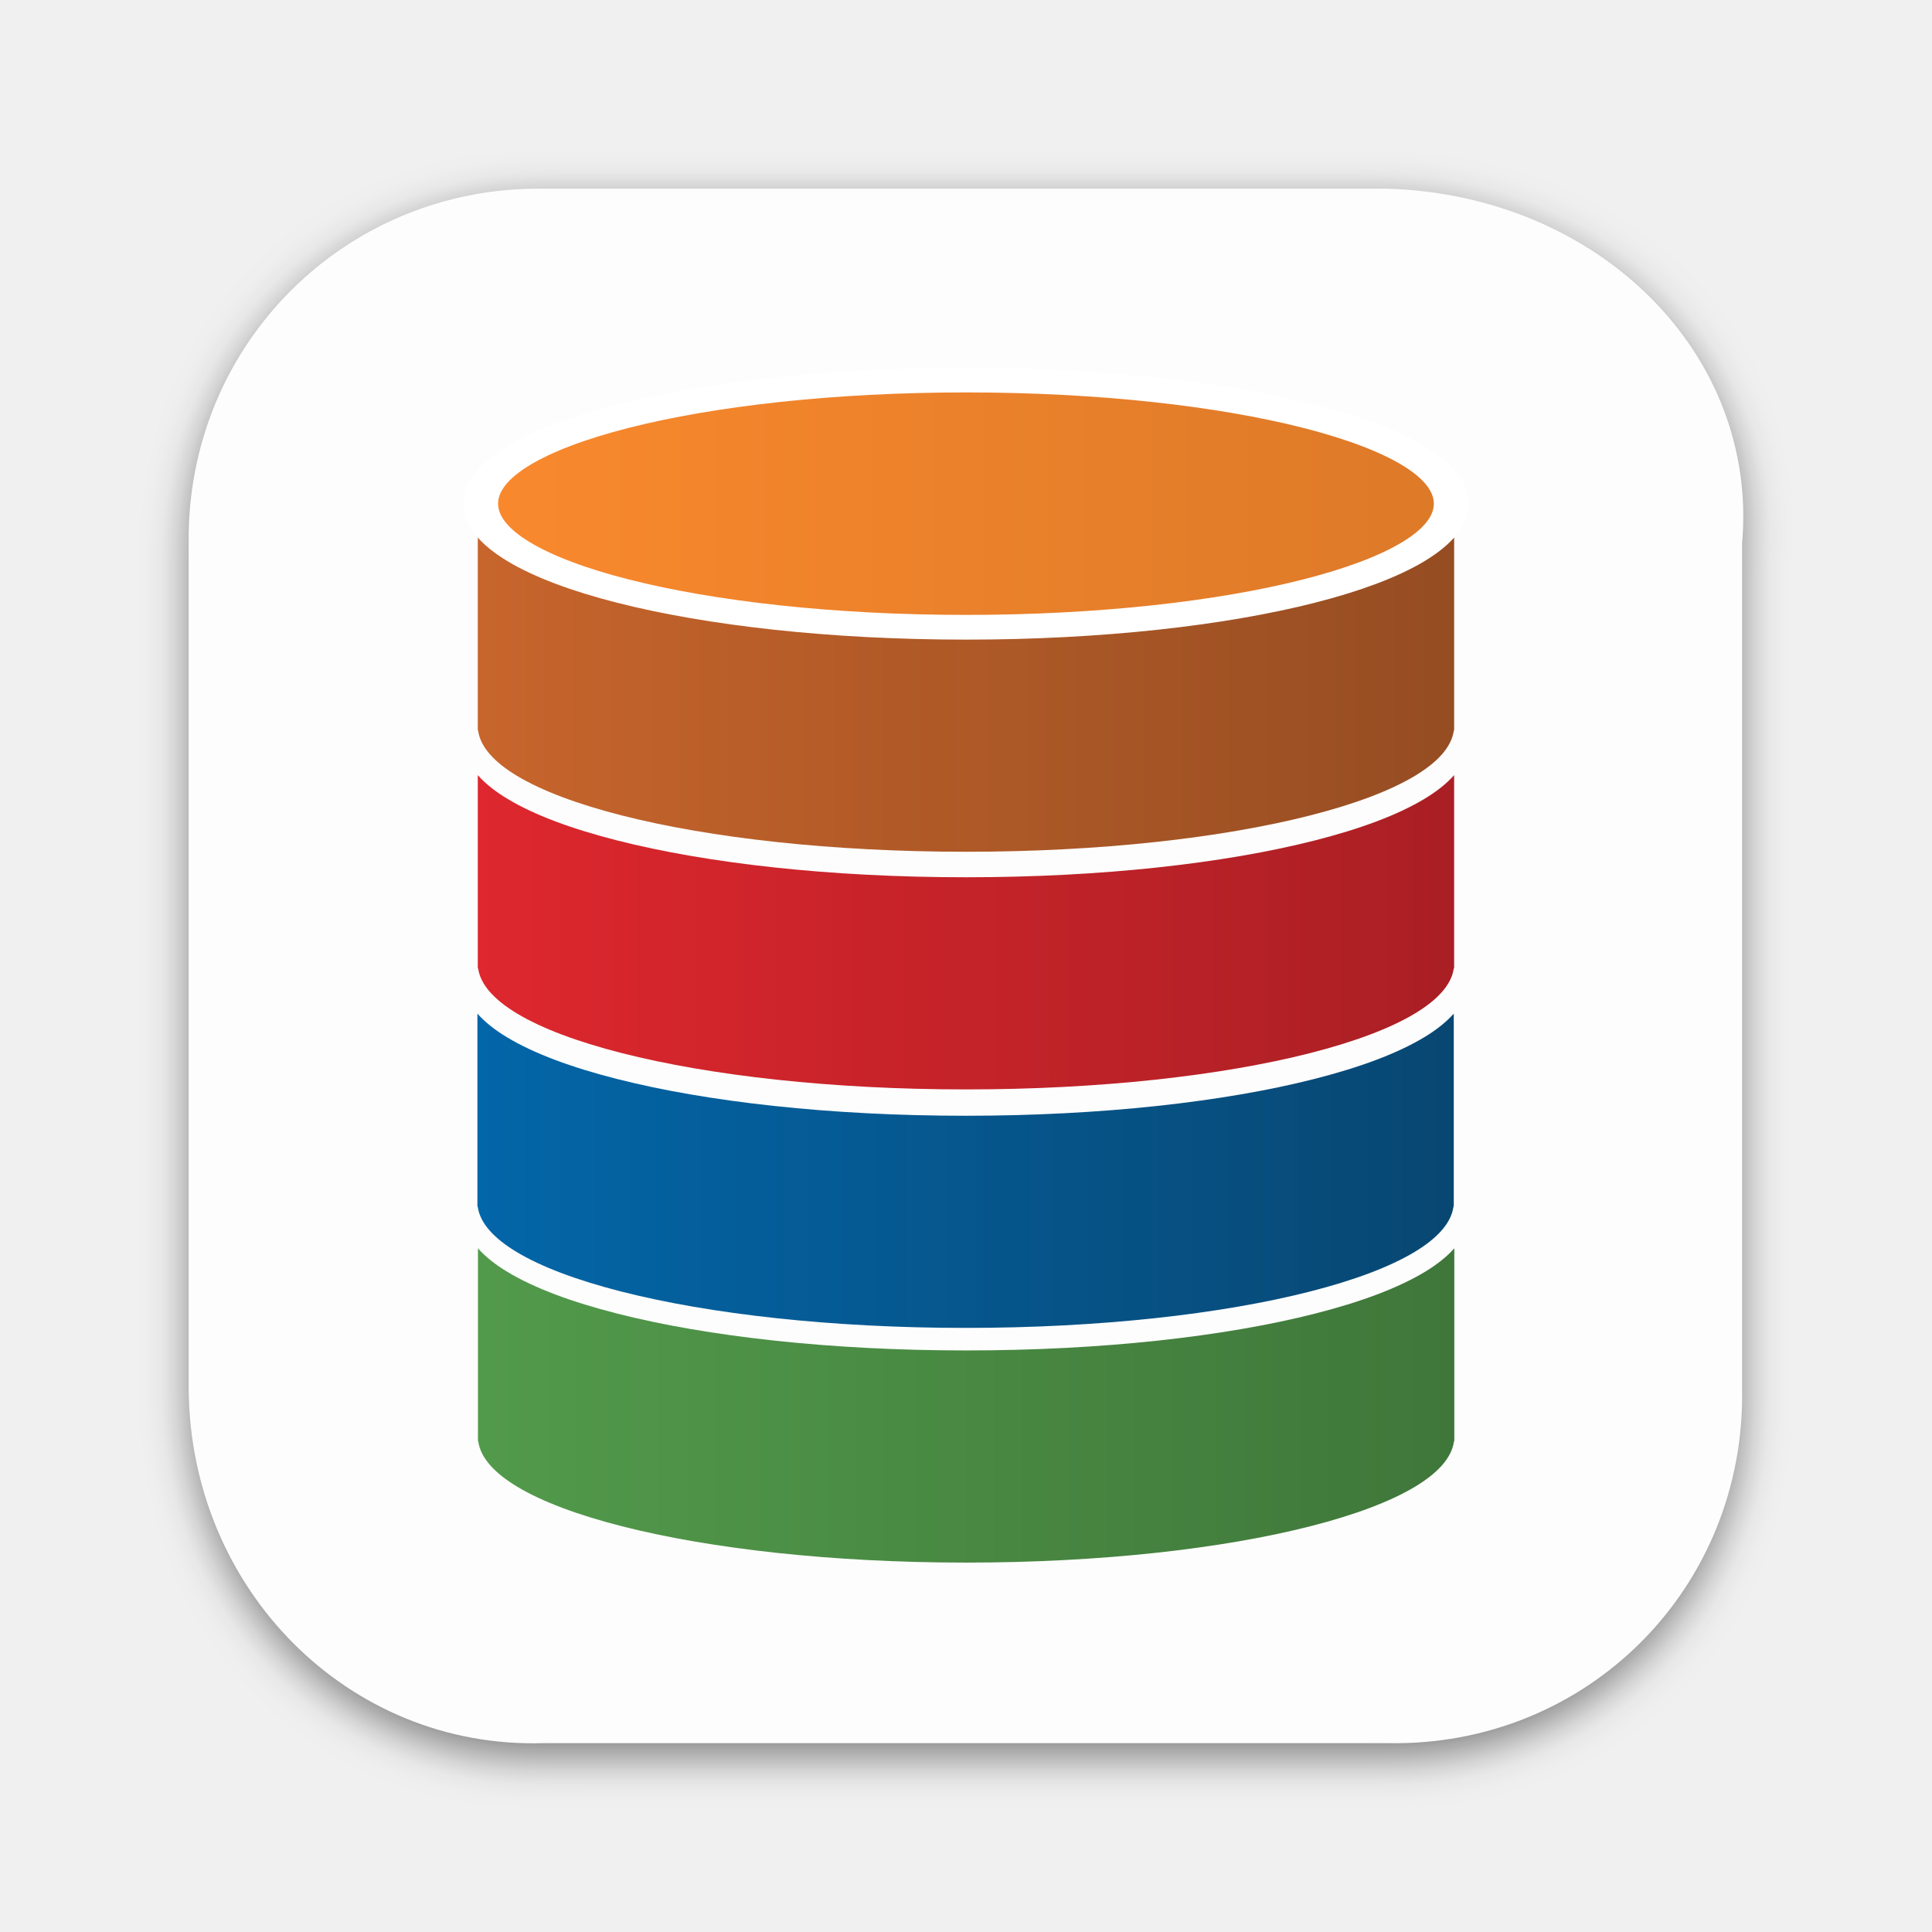
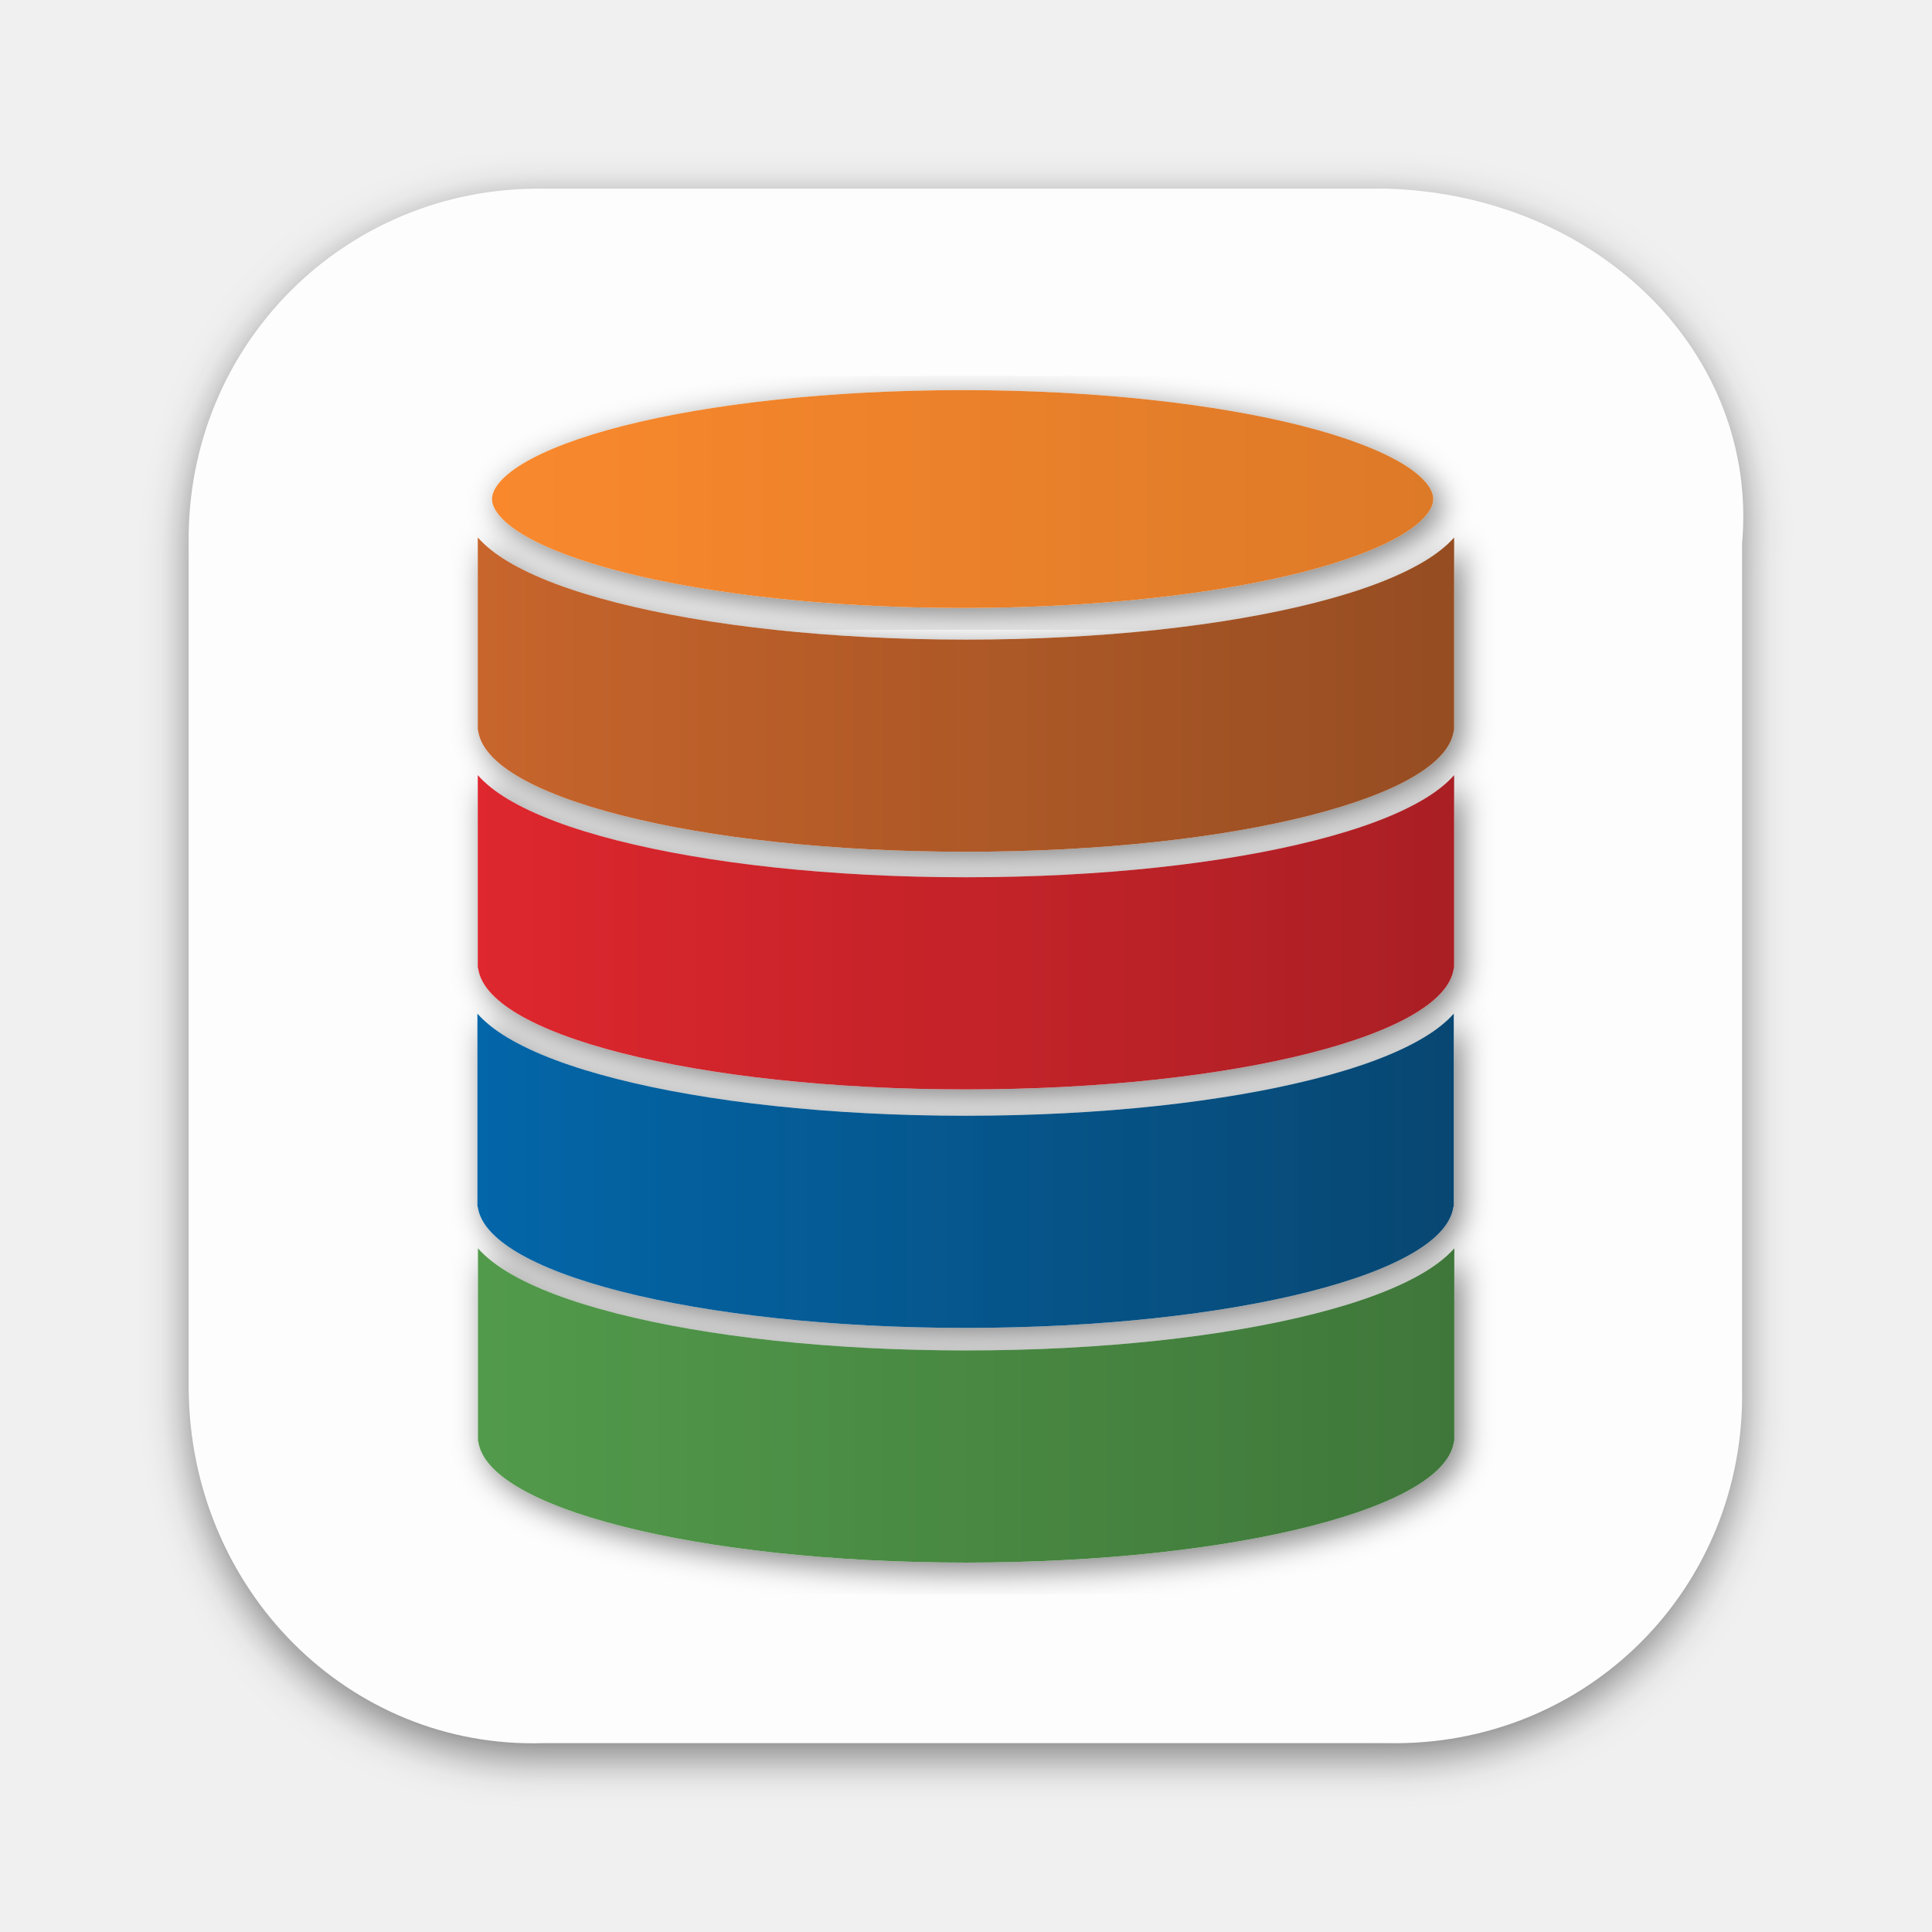
<svg xmlns="http://www.w3.org/2000/svg" xmlns:xlink="http://www.w3.org/1999/xlink" width="100%" height="100%" viewBox="0 0 1024 1024" version="1.1" xml:space="preserve" style="fill-rule:evenodd;clip-rule:evenodd;stroke-linejoin:round;stroke-miterlimit:2;" id="svg2366">
  <defs id="defs2969">
    <linearGradient id="linearGradient1188">
      <stop style="stop-color:#fa892d;stop-opacity:1" offset="0" id="stop1184" />
      <stop style="stop-color:#dc7928;stop-opacity:1" offset="1" id="stop1186" />
    </linearGradient>
    <linearGradient id="linearGradient1180">
      <stop style="stop-color:#c7652c;stop-opacity:1" offset="0" id="stop1176" />
      <stop style="stop-color:#954c21;stop-opacity:0.996" offset="1" id="stop1178" />
    </linearGradient>
    <linearGradient id="linearGradient1172">
      <stop style="stop-color:#de272e;stop-opacity:1" offset="0" id="stop1168" />
      <stop style="stop-color:#a91e23;stop-opacity:0.996" offset="1" id="stop1170" />
    </linearGradient>
    <linearGradient id="linearGradient1164">
      <stop style="stop-color:#529a4b;stop-opacity:1" offset="0" id="stop1160" />
      <stop style="stop-color:#3f773a;stop-opacity:1" offset="1" id="stop1162" />
    </linearGradient>
    <linearGradient id="linearGradient1060">
      <stop style="stop-color:#0064a7;stop-opacity:0.988" offset="0" id="stop1056" />
      <stop style="stop-color:#084772;stop-opacity:1" offset="1" id="stop1058" />
    </linearGradient>
    <linearGradient xlink:href="#linearGradient1172" id="linearGradient1174" x1="253.234" y1="484.622" x2="770.725" y2="484.622" gradientUnits="userSpaceOnUse" />
-     <linearGradient xlink:href="#linearGradient1180" id="linearGradient1182" x1="253.234" y1="358.662" x2="770.725" y2="358.662" gradientUnits="userSpaceOnUse" />
-     <linearGradient xlink:href="#linearGradient1188" id="linearGradient1190" x1="28.18" y1="99.055" x2="57.016" y2="99.055" gradientUnits="userSpaceOnUse" />
    <linearGradient xlink:href="#linearGradient1060" id="linearGradient1225" gradientUnits="userSpaceOnUse" x1="253.234" y1="484.622" x2="770.725" y2="484.622" gradientTransform="translate(-0.1972455,126.4043)" />
    <linearGradient xlink:href="#linearGradient1164" id="linearGradient1225-0" gradientUnits="userSpaceOnUse" x1="253.234" y1="484.622" x2="770.725" y2="484.622" gradientTransform="translate(0.08926976,250.7926)" />
    <filter style="color-interpolation-filters:sRGB" id="filter991" x="-0.033" width="1.066" y="-0.033" height="1.066">
      <feGaussianBlur stdDeviation="11.353" id="feGaussianBlur993" />
    </filter>
+     <filter style="color-interpolation-filters:sRGB" id="filter1103">
+       <feFlood flood-opacity="0.498" flood-color="rgb(0,0,0)" result="flood" id="feFlood1093" />
+       <feComposite in="flood" in2="SourceGraphic" operator="in" result="composite1" id="feComposite1095" />
+       <feGaussianBlur in="composite1" stdDeviation="8" result="blur" id="feGaussianBlur1097" />
+       <feOffset dx="4" dy="4.192" result="offset" id="feOffset1099" />
+       <feComposite in="offset" in2="SourceGraphic" operator="out" result="composite2" id="feComposite1101" />
+     </filter>
+     <linearGradient xlink:href="#linearGradient1164" id="linearGradient1150" gradientUnits="userSpaceOnUse" gradientTransform="translate(0.08927,250.7926)" x1="253.234" y1="484.622" x2="770.725" y2="484.622" />
+     <filter style="color-interpolation-filters:sRGB" id="filter1103-6">
+       <feFlood flood-opacity="0.498" flood-color="rgb(0,0,0)" result="flood" id="feFlood1093-4" />
+       <feComposite in="flood" in2="SourceGraphic" operator="in" result="composite1" id="feComposite1095-8" />
+       <feGaussianBlur in="composite1" stdDeviation="8" result="blur" id="feGaussianBlur1097-8" />
+       <feOffset dx="4" dy="4.192" result="offset" id="feOffset1099-5" />
+       <feComposite in="offset" in2="SourceGraphic" operator="out" result="composite2" id="feComposite1101-3" />
+     </filter>
+     <linearGradient xlink:href="#linearGradient1164" id="linearGradient1177" gradientUnits="userSpaceOnUse" gradientTransform="translate(-0.19784,126.4039)" x1="253.234" y1="484.622" x2="770.725" y2="484.622" />
+     <filter style="color-interpolation-filters:sRGB" id="filter1103-7">
+       <feFlood flood-opacity="0.498" flood-color="rgb(0,0,0)" result="flood" id="feFlood1093-7" />
+       <feComposite in="flood" in2="SourceGraphic" operator="in" result="composite1" id="feComposite1095-3" />
+       <feGaussianBlur in="composite1" stdDeviation="8" result="blur" id="feGaussianBlur1097-3" />
+       <feOffset dx="4" dy="4.192" result="offset" id="feOffset1099-7" />
+       <feComposite in="offset" in2="SourceGraphic" operator="out" result="composite2" id="feComposite1101-1" />
+     </filter>
+     <linearGradient xlink:href="#linearGradient1164" id="linearGradient1204" gradientUnits="userSpaceOnUse" gradientTransform="translate(-5.7e-4,-4.2e-4)" x1="253.234" y1="484.622" x2="770.725" y2="484.622" />
+     <filter style="color-interpolation-filters:sRGB" id="filter1103-3">
+       <feFlood flood-opacity="0.498" flood-color="rgb(0,0,0)" result="flood" id="feFlood1093-9" />
+       <feComposite in="flood" in2="SourceGraphic" operator="in" result="composite1" id="feComposite1095-1" />
+       <feGaussianBlur in="composite1" stdDeviation="8" result="blur" id="feGaussianBlur1097-5" />
+       <feOffset dx="4" dy="4.192" result="offset" id="feOffset1099-0" />
+       <feComposite in="offset" in2="SourceGraphic" operator="out" result="composite2" id="feComposite1101-6" />
+     </filter>
+     <filter style="color-interpolation-filters:sRGB;" id="filter1304">
+       <feFlood flood-opacity="0.498" flood-color="rgb(0,0,0)" result="flood" id="feFlood1294" />
+       <feComposite in="flood" in2="SourceGraphic" operator="in" result="composite1" id="feComposite1296" />
+       <feGaussianBlur in="composite1" stdDeviation="8" result="blur" id="feGaussianBlur1298" />
+       <feOffset dx="4" dy="4" result="offset" id="feOffset1300" />
+       <feComposite in="offset" in2="SourceGraphic" operator="out" result="composite2" id="feComposite1302" />
+     </filter>
+     <filter style="color-interpolation-filters:sRGB" id="filter1103-7-5">
+       <feFlood flood-opacity="0.498" flood-color="rgb(0,0,0)" result="flood" id="feFlood1093-7-6" />
+       <feComposite in="flood" in2="SourceGraphic" operator="in" result="composite1" id="feComposite1095-3-2" />
+       <feGaussianBlur in="composite1" stdDeviation="8" result="blur" id="feGaussianBlur1097-3-8" />
+       <feOffset dx="4" dy="4.192" result="offset" id="feOffset1099-7-7" />
+       <feComposite in="offset" in2="SourceGraphic" operator="out" result="composite2" id="feComposite1101-1-0" />
+     </filter>
+     <linearGradient xlink:href="#linearGradient1164" id="linearGradient1363" gradientUnits="userSpaceOnUse" gradientTransform="translate(-5.9291574e-4,-125.9614)" x1="253.234" y1="484.622" x2="770.725" y2="484.622" />
+     <linearGradient xlink:href="#linearGradient1188" id="linearGradient1453" gradientUnits="userSpaceOnUse" gradientTransform="matrix(18.48173,0,0,13.10212,-277.0608,-1033.325)" x1="28.18" y1="99.055" x2="57.016" y2="99.055" />
+     <linearGradient xlink:href="#linearGradient1188" id="linearGradient1495" gradientUnits="userSpaceOnUse" gradientTransform="matrix(18.48173,0,0,13.10212,-277.0608,-1033.325)" x1="28.18" y1="99.055" x2="57.016" y2="99.055" />
+     <filter style="color-interpolation-filters:sRGB;" id="filter1508">
+       <feFlood flood-opacity="0.498" flood-color="rgb(0,0,0)" result="flood" id="feFlood1498" />
+       <feComposite in="flood" in2="SourceGraphic" operator="in" result="composite1" id="feComposite1500" />
+       <feGaussianBlur in="composite1" stdDeviation="8" result="blur" id="feGaussianBlur1502" />
+       <feOffset dx="4" dy="4" result="offset" id="feOffset1504" />
+       <feComposite in="offset" in2="SourceGraphic" operator="out" result="composite2" id="feComposite1506" />
+     </filter>
+     <filter style="color-interpolation-filters:sRGB" id="filter1103-7-2">
+       <feFlood flood-opacity="0.498" flood-color="rgb(0,0,0)" result="flood" id="feFlood1093-7-0" />
+       <feComposite in="flood" in2="SourceGraphic" operator="in" result="composite1" id="feComposite1095-3-1" />
+       <feGaussianBlur in="composite1" stdDeviation="8" result="blur" id="feGaussianBlur1097-3-89" />
+       <feOffset dx="4" dy="4.192" result="offset" id="feOffset1099-7-8" />
+       <feComposite in="offset" in2="SourceGraphic" operator="out" result="composite2" id="feComposite1101-1-3" />
+     </filter>
+     <linearGradient xlink:href="#linearGradient1180" id="linearGradient1645" gradientUnits="userSpaceOnUse" x1="253.234" y1="484.622" x2="770.725" y2="484.622" gradientTransform="translate(-2.4e-5,-125.9609)" />
  </defs>
  <path d="m 923.363,294.099 c 8.858,-100.22 -75.686,-184.628 -187.957,-188.083 h -447.433 c -105.078,-1.342 -189.28,82.953 -187.957,188.083 v 447.732 c 0.604,106.676 84.886,191.244 187.957,188.083 h 447.433 c 105.547,2.157 189.892,-81.99 187.957,-188.083 z" id="path2364-9" style="clip-rule:evenodd;opacity:0.502;fill:#0b0b0b;fill-opacity:1;fill-rule:evenodd;stroke:none;stroke-linejoin:round;stroke-miterlimit:2;stroke-opacity:1;filter:url(#filter991)" transform="matrix(0.9976477,0,0,1.000075,1.204306,0.9612342)" />
  <path d="M923.347,288.083c8.858,-100.22 -75.686,-184.628 -187.957,-188.083l-447.433,-0c-105.078,-1.342 -189.28,82.953 -187.957,188.083l-0,447.732c0.604,106.676 84.886,191.244 187.957,188.083l447.433,0c105.547,2.157 189.892,-81.99 187.957,-188.083l0,-447.732Z" id="path2364" style="fill:#fdfdfd;fill-opacity:1;stroke:none;stroke-opacity:1" />
+   <g id="g1601">
+     <path id="path1112-3-6-4" style="color:#000000;font-style:normal;font-variant:normal;font-weight:normal;font-stretch:normal;font-size:medium;line-height:normal;font-family:sans-serif;font-variant-ligatures:normal;font-variant-position:normal;font-variant-caps:normal;font-variant-numeric:normal;font-variant-alternates:normal;font-variant-east-asian:normal;font-feature-settings:normal;font-variation-settings:normal;text-indent:0;text-align:start;text-decoration:none;text-decoration-line:none;text-decoration-style:solid;text-decoration-color:#000000;letter-spacing:normal;word-spacing:normal;text-transform:none;writing-mode:lr-tb;direction:ltr;text-orientation:mixed;dominant-baseline:auto;baseline-shift:baseline;text-anchor:start;white-space:normal;shape-padding:0;shape-margin:0;inline-size:0;clip-rule:nonzero;display:inline;overflow:visible;visibility:visible;isolation:auto;mix-blend-mode:normal;color-interpolation:sRGB;color-interpolation-filters:linearRGB;solid-color:#000000;solid-opacity:1;vector-effect:none;fill:url(#linearGradient1150);fill-opacity:1;fill-rule:evenodd;stroke:none;stroke-width:15.561;stroke-linecap:butt;stroke-linejoin:miter;stroke-miterlimit:2;stroke-dasharray:none;stroke-dashoffset:0;stroke-opacity:1;filter:url(#filter1103);color-rendering:auto;image-rendering:auto;shape-rendering:auto;text-rendering:auto;enable-background:accumulate;stop-color:#000000" d="m 770.814,661.631 c -3.983,4.509 -9.345,8.721 -15.74,12.572 -14.282,8.6 -33.992,15.901 -57.971,22.008 -47.956,12.214 -113.107,19.551 -185.035,19.551 -71.928,0 -137.042,-7.337 -184.998,-19.551 -23.978,-6.107 -43.725,-13.407 -58.008,-22.008 -6.394,-3.85 -11.755,-8.062 -15.738,-12.57 v 99.986 1.74 a 3.916,2.776 0 0 0 0.223,0.934 c 1.278,8.459 8.563,16.451 20.533,23.658 13.224,7.963 32.2,15.053 55.59,21.01 46.78,11.915 111.222,19.244 182.4,19.244 71.178,0 135.618,-7.33 182.398,-19.244 23.39,-5.957 42.366,-13.047 55.59,-21.01 11.968,-7.207 19.251,-15.197 20.531,-23.654 a 3.916,2.776 0 0 0 0.225,-0.938 v -1.74 z" />
+     <path id="path1112-3-6-1" style="color:#000000;font-style:normal;font-variant:normal;font-weight:normal;font-stretch:normal;font-size:medium;line-height:normal;font-family:sans-serif;font-variant-ligatures:normal;font-variant-position:normal;font-variant-caps:normal;font-variant-numeric:normal;font-variant-alternates:normal;font-variant-east-asian:normal;font-feature-settings:normal;font-variation-settings:normal;text-indent:0;text-align:start;text-decoration:none;text-decoration-line:none;text-decoration-style:solid;text-decoration-color:#000000;letter-spacing:normal;word-spacing:normal;text-transform:none;writing-mode:lr-tb;direction:ltr;text-orientation:mixed;dominant-baseline:auto;baseline-shift:baseline;text-anchor:start;white-space:normal;shape-padding:0;shape-margin:0;inline-size:0;clip-rule:nonzero;display:inline;overflow:visible;visibility:visible;isolation:auto;mix-blend-mode:normal;color-interpolation:sRGB;color-interpolation-filters:linearRGB;solid-color:#000000;solid-opacity:1;vector-effect:none;fill:url(#linearGradient1177);fill-opacity:1;fill-rule:evenodd;stroke:none;stroke-width:15.561;stroke-linecap:butt;stroke-linejoin:miter;stroke-miterlimit:2;stroke-dasharray:none;stroke-dashoffset:0;stroke-opacity:1;filter:url(#filter1103-6);color-rendering:auto;image-rendering:auto;shape-rendering:auto;text-rendering:auto;enable-background:accumulate;stop-color:#000000" d="m 770.527,537.242 c -3.983,4.509 -9.345,8.721 -15.74,12.572 -14.282,8.6 -33.993,15.901 -57.971,22.008 -47.956,12.214 -113.107,19.551 -185.035,19.551 -71.928,0 -137.042,-7.337 -184.998,-19.551 -23.978,-6.107 -43.725,-13.407 -58.008,-22.008 -6.394,-3.85 -11.755,-8.062 -15.738,-12.57 v 99.986 1.74 a 3.916,2.776 0 0 0 0.223,0.934 c 1.278,8.459 8.563,16.451 20.533,23.658 13.224,7.963 32.2,15.053 55.59,21.01 46.78,11.915 111.222,19.244 182.4,19.244 71.178,0 135.618,-7.33 182.398,-19.244 23.39,-5.957 42.366,-13.047 55.59,-21.01 11.968,-7.207 19.251,-15.197 20.531,-23.654 a 3.916,2.776 0 0 0 0.225,-0.938 v -1.74 z" />
+     <path id="path1112-3-6-18" style="color:#000000;font-style:normal;font-variant:normal;font-weight:normal;font-stretch:normal;font-size:medium;line-height:normal;font-family:sans-serif;font-variant-ligatures:normal;font-variant-position:normal;font-variant-caps:normal;font-variant-numeric:normal;font-variant-alternates:normal;font-variant-east-asian:normal;font-feature-settings:normal;font-variation-settings:normal;text-indent:0;text-align:start;text-decoration:none;text-decoration-line:none;text-decoration-style:solid;text-decoration-color:#000000;letter-spacing:normal;word-spacing:normal;text-transform:none;writing-mode:lr-tb;direction:ltr;text-orientation:mixed;dominant-baseline:auto;baseline-shift:baseline;text-anchor:start;white-space:normal;shape-padding:0;shape-margin:0;inline-size:0;clip-rule:nonzero;display:inline;overflow:visible;visibility:visible;isolation:auto;mix-blend-mode:normal;color-interpolation:sRGB;color-interpolation-filters:linearRGB;solid-color:#000000;solid-opacity:1;vector-effect:none;fill:url(#linearGradient1204);fill-opacity:1;fill-rule:evenodd;stroke:none;stroke-width:15.561;stroke-linecap:butt;stroke-linejoin:miter;stroke-miterlimit:2;stroke-dasharray:none;stroke-dashoffset:0;stroke-opacity:1;filter:url(#filter1103-7);color-rendering:auto;image-rendering:auto;shape-rendering:auto;text-rendering:auto;enable-background:accumulate;stop-color:#000000" d="m 770.725,410.838 c -3.983,4.509 -9.345,8.721 -15.74,12.572 -14.282,8.6 -33.993,15.901 -57.971,22.008 -47.956,12.214 -113.107,19.551 -185.035,19.551 -71.928,0 -137.042,-7.337 -184.998,-19.551 -23.978,-6.107 -43.725,-13.407 -58.008,-22.008 -6.394,-3.85 -11.755,-8.062 -15.738,-12.57 v 99.986 1.74 a 3.916,2.776 0 0 0 0.223,0.934 c 1.278,8.459 8.563,16.451 20.533,23.658 13.224,7.963 32.2,15.053 55.59,21.01 46.78,11.915 111.222,19.244 182.4,19.244 71.178,0 135.618,-7.33 182.398,-19.244 23.39,-5.957 42.366,-13.047 55.59,-21.01 11.968,-7.207 19.251,-15.197 20.531,-23.654 a 3.916,2.776 0 0 0 0.225,-0.938 v -1.74 z" />
+     <path id="path1112-3-6-18-7" style="color:#000000;font-style:normal;font-variant:normal;font-weight:normal;font-stretch:normal;font-size:medium;line-height:normal;font-family:sans-serif;font-variant-ligatures:normal;font-variant-position:normal;font-variant-caps:normal;font-variant-numeric:normal;font-variant-alternates:normal;font-variant-east-asian:normal;font-feature-settings:normal;font-variation-settings:normal;text-indent:0;text-align:start;text-decoration:none;text-decoration-line:none;text-decoration-style:solid;text-decoration-color:#000000;letter-spacing:normal;word-spacing:normal;text-transform:none;writing-mode:lr-tb;direction:ltr;text-orientation:mixed;dominant-baseline:auto;baseline-shift:baseline;text-anchor:start;white-space:normal;shape-padding:0;shape-margin:0;inline-size:0;clip-rule:nonzero;display:inline;overflow:visible;visibility:visible;isolation:auto;mix-blend-mode:normal;color-interpolation:sRGB;color-interpolation-filters:linearRGB;solid-color:#000000;solid-opacity:1;vector-effect:none;fill:url(#linearGradient1363);fill-opacity:1;fill-rule:evenodd;stroke:none;stroke-width:15.561;stroke-linecap:butt;stroke-linejoin:miter;stroke-miterlimit:2;stroke-dasharray:none;stroke-dashoffset:0;stroke-opacity:1;filter:url(#filter1103-7-5);color-rendering:auto;image-rendering:auto;shape-rendering:auto;text-rendering:auto;enable-background:accumulate;stop-color:#000000" d="m 770.725,284.877 c -3.983,4.509 -9.345,8.721 -15.74,12.572 -14.282,8.6 -33.993,15.901 -57.971,22.008 -47.956,12.214 -113.107,19.551 -185.035,19.551 -71.928,0 -137.042,-7.337 -184.998,-19.551 -23.978,-6.107 -43.725,-13.407 -58.008,-22.008 -6.394,-3.85 -11.755,-8.062 -15.738,-12.57 v 99.986 1.74 a 3.916,2.776 0 0 0 0.223,0.934 c 1.278,8.459 8.563,16.451 20.533,23.658 13.224,7.963 32.2,15.053 55.59,21.01 46.78,11.915 111.222,19.244 182.4,19.244 71.178,0 135.618,-7.33 182.398,-19.244 23.39,-5.957 42.366,-13.047 55.59,-21.01 11.968,-7.207 19.251,-15.197 20.531,-23.654 a 3.916,2.776 0 0 0 0.225,-0.938 v -1.74 z" />
+     <path id="path1443-3" style="color:#000000;font-style:normal;font-variant:normal;font-weight:normal;font-stretch:normal;font-size:medium;line-height:normal;font-family:sans-serif;font-variant-ligatures:normal;font-variant-position:normal;font-variant-caps:normal;font-variant-numeric:normal;font-variant-alternates:normal;font-variant-east-asian:normal;font-feature-settings:normal;font-variation-settings:normal;text-indent:0;text-align:start;text-decoration:none;text-decoration-line:none;text-decoration-style:solid;text-decoration-color:#000000;letter-spacing:normal;word-spacing:normal;text-transform:none;writing-mode:lr-tb;direction:ltr;text-orientation:mixed;dominant-baseline:auto;baseline-shift:baseline;text-anchor:start;white-space:normal;shape-padding:0;shape-margin:0;inline-size:0;clip-rule:evenodd;display:inline;overflow:visible;visibility:visible;isolation:auto;mix-blend-mode:normal;color-interpolation:sRGB;color-interpolation-filters:linearRGB;solid-color:#000000;solid-opacity:1;vector-effect:none;fill:url(#linearGradient1495);fill-opacity:1;fill-rule:evenodd;stroke:none;stroke-width:15.561;stroke-linecap:butt;stroke-linejoin:round;stroke-miterlimit:4;stroke-dasharray:none;stroke-dashoffset:0;stroke-opacity:1;filter:url(#filter1508);color-rendering:auto;image-rendering:auto;shape-rendering:auto;text-rendering:auto;enable-background:accumulate;stop-color:#000000" d="m 510.223,206.775 c -8.812,0 -17.52,0.115 -26.102,0.338 -8.581,0.223 -17.036,0.554 -25.342,0.988 -8.306,0.434 -16.462,0.972 -24.447,1.605 -7.985,0.634 -15.797,1.364 -23.416,2.186 -7.619,0.821 -15.044,1.732 -22.252,2.729 -7.208,0.997 -14.199,2.08 -20.951,3.24 -6.752,1.161 -13.263,2.4 -19.514,3.713 -6.25,1.313 -12.239,2.698 -17.943,4.15 -5.704,1.453 -11.124,2.976 -16.232,4.557 -5.108,1.581 -9.905,3.219 -14.361,4.9 -4.457,1.681 -8.573,3.405 -12.322,5.158 -3.749,1.753 -7.131,3.536 -10.117,5.334 -2.986,1.798 -5.508,3.566 -7.609,5.285 -2.102,1.719 -3.784,3.389 -5.094,4.986 -1.309,1.598 -2.245,3.124 -2.854,4.559 -0.609,1.435 -0.891,2.776 -0.891,4.006 0,1.23 0.282,2.571 0.891,4.006 0.609,1.434 1.544,2.961 2.854,4.559 1.309,1.597 2.992,3.266 5.094,4.984 2.102,1.719 4.624,3.487 7.609,5.285 2.986,1.798 6.368,3.58 10.117,5.334 3.749,1.754 7.866,3.479 12.322,5.16 4.457,1.681 9.253,3.319 14.361,4.9 5.108,1.581 10.528,3.104 16.232,4.557 5.704,1.453 11.693,2.838 17.943,4.15 6.25,1.313 12.762,2.552 19.514,3.713 6.752,1.161 13.743,2.242 20.951,3.238 7.208,0.997 14.633,1.909 22.252,2.73 7.619,0.821 15.431,1.552 23.416,2.186 7.985,0.633 16.142,1.169 24.447,1.604 8.306,0.434 16.76,0.765 25.342,0.988 8.581,0.223 17.29,0.338 26.102,0.338 8.812,0 17.52,-0.115 26.102,-0.338 8.581,-0.223 17.036,-0.554 25.342,-0.988 8.306,-0.434 16.462,-0.97 24.447,-1.604 7.985,-0.634 15.797,-1.365 23.416,-2.186 7.619,-0.821 15.044,-1.734 22.252,-2.73 7.208,-0.997 14.198,-2.078 20.949,-3.238 6.752,-1.161 13.263,-2.4 19.514,-3.713 6.25,-1.313 12.239,-2.698 17.943,-4.15 5.704,-1.453 11.124,-2.976 16.232,-4.557 5.108,-1.581 9.905,-3.219 14.361,-4.9 4.457,-1.681 8.573,-3.407 12.322,-5.16 3.749,-1.754 7.131,-3.536 10.117,-5.334 2.986,-1.798 5.508,-3.567 7.609,-5.285 2.102,-1.719 3.784,-3.387 5.094,-4.984 1.309,-1.597 2.245,-3.124 2.854,-4.559 0.609,-1.434 0.891,-2.776 0.891,-4.006 0,-1.23 -0.282,-2.571 -0.891,-4.006 -0.609,-1.435 -1.544,-2.961 -2.854,-4.559 -1.309,-1.598 -2.992,-3.268 -5.094,-4.986 -2.102,-1.719 -4.624,-3.487 -7.609,-5.285 -2.986,-1.798 -6.368,-3.581 -10.117,-5.334 -3.749,-1.753 -7.866,-3.477 -12.322,-5.158 -4.457,-1.681 -9.253,-3.32 -14.361,-4.9 -5.108,-1.581 -10.528,-3.104 -16.232,-4.557 -5.704,-1.453 -11.693,-2.838 -17.943,-4.15 -6.25,-1.313 -12.762,-2.552 -19.514,-3.713 -6.752,-1.161 -13.741,-2.243 -20.949,-3.24 -7.208,-0.997 -14.633,-1.907 -22.252,-2.729 -7.619,-0.821 -15.431,-1.552 -23.416,-2.186 -7.985,-0.634 -16.142,-1.171 -24.447,-1.605 -8.306,-0.434 -16.76,-0.765 -25.342,-0.988 -8.581,-0.223 -17.29,-0.338 -26.102,-0.338 z" />
+   </g>
  <path id="path1112-3-6" style="color:#000000;font-style:normal;font-variant:normal;font-weight:normal;font-stretch:normal;font-size:medium;line-height:normal;font-family:sans-serif;font-variant-ligatures:normal;font-variant-position:normal;font-variant-caps:normal;font-variant-numeric:normal;font-variant-alternates:normal;font-variant-east-asian:normal;font-feature-settings:normal;font-variation-settings:normal;text-indent:0;text-align:start;text-decoration:none;text-decoration-line:none;text-decoration-style:solid;text-decoration-color:#000000;letter-spacing:normal;word-spacing:normal;text-transform:none;writing-mode:lr-tb;direction:ltr;text-orientation:mixed;dominant-baseline:auto;baseline-shift:baseline;text-anchor:start;white-space:normal;shape-padding:0;shape-margin:0;inline-size:0;clip-rule:nonzero;display:inline;overflow:visible;visibility:visible;isolation:auto;mix-blend-mode:normal;color-interpolation:sRGB;color-interpolation-filters:linearRGB;solid-color:#000000;solid-opacity:1;vector-effect:none;fill:url(#linearGradient1225-0);fill-opacity:1;fill-rule:evenodd;stroke:none;stroke-width:15.561;stroke-linecap:butt;stroke-linejoin:miter;stroke-miterlimit:2;stroke-dasharray:none;stroke-dashoffset:0;stroke-opacity:1;color-rendering:auto;image-rendering:auto;shape-rendering:auto;text-rendering:auto;enable-background:accumulate;stop-color:#000000" d="m 770.814,661.631 c -3.983,4.509 -9.345,8.721 -15.74,12.572 -14.282,8.6 -33.993,15.901 -57.971,22.008 -47.956,12.214 -113.107,19.551 -185.035,19.551 -71.928,0 -137.042,-7.337 -184.998,-19.551 -23.978,-6.107 -43.725,-13.407 -58.008,-22.008 -6.394,-3.85 -11.755,-8.062 -15.738,-12.57 v 99.986 1.74 a 3.916,2.776 0 0 0 0.223,0.934 c 1.278,8.459 8.563,16.451 20.533,23.658 13.224,7.963 32.2,15.053 55.59,21.01 46.78,11.915 111.222,19.244 182.4,19.244 71.178,0 135.618,-7.33 182.398,-19.244 23.39,-5.957 42.366,-13.047 55.59,-21.01 11.968,-7.207 19.251,-15.197 20.531,-23.654 a 3.916,2.776 0 0 0 0.225,-0.938 v -1.74 z" />
  <path id="path1112-3" style="color:#000000;font-style:normal;font-variant:normal;font-weight:normal;font-stretch:normal;font-size:medium;line-height:normal;font-family:sans-serif;font-variant-ligatures:normal;font-variant-position:normal;font-variant-caps:normal;font-variant-numeric:normal;font-variant-alternates:normal;font-variant-east-asian:normal;font-feature-settings:normal;font-variation-settings:normal;text-indent:0;text-align:start;text-decoration:none;text-decoration-line:none;text-decoration-style:solid;text-decoration-color:#000000;letter-spacing:normal;word-spacing:normal;text-transform:none;writing-mode:lr-tb;direction:ltr;text-orientation:mixed;dominant-baseline:auto;baseline-shift:baseline;text-anchor:start;white-space:normal;shape-padding:0;shape-margin:0;inline-size:0;clip-rule:nonzero;display:inline;overflow:visible;visibility:visible;isolation:auto;mix-blend-mode:normal;color-interpolation:sRGB;color-interpolation-filters:linearRGB;solid-color:#000000;solid-opacity:1;vector-effect:none;fill:url(#linearGradient1225);fill-opacity:1;fill-rule:evenodd;stroke:none;stroke-width:15.561;stroke-linecap:butt;stroke-linejoin:miter;stroke-miterlimit:2;stroke-dasharray:none;stroke-dashoffset:0;stroke-opacity:1;color-rendering:auto;image-rendering:auto;shape-rendering:auto;text-rendering:auto;enable-background:accumulate;stop-color:#000000" d="m 253.037,537.242 v 99.988 1.74 a 3.916,2.776 0 0 0 0.223,0.934 c 1.278,8.459 8.563,16.451 20.533,23.658 13.224,7.963 32.2,15.053 55.59,21.01 46.78,11.915 111.222,19.244 182.4,19.244 71.178,0 135.618,-7.33 182.398,-19.244 23.39,-5.957 42.366,-13.047 55.59,-21.01 11.968,-7.207 19.251,-15.197 20.531,-23.654 a 3.916,2.776 0 0 0 0.225,-0.938 v -1.74 -99.986 c -3.983,4.509 -9.344,8.72 -15.738,12.57 -14.282,8.6 -33.994,15.901 -57.973,22.008 -47.956,12.214 -113.105,19.551 -185.033,19.551 -71.928,0 -137.042,-7.337 -184.998,-19.551 -23.978,-6.107 -43.725,-13.407 -58.008,-22.008 -6.395,-3.851 -11.757,-8.063 -15.74,-12.572 z" />
  <path id="path1112" style="color:#000000;font-style:normal;font-variant:normal;font-weight:normal;font-stretch:normal;font-size:medium;line-height:normal;font-family:sans-serif;font-variant-ligatures:normal;font-variant-position:normal;font-variant-caps:normal;font-variant-numeric:normal;font-variant-alternates:normal;font-variant-east-asian:normal;font-feature-settings:normal;font-variation-settings:normal;text-indent:0;text-align:start;text-decoration:none;text-decoration-line:none;text-decoration-style:solid;text-decoration-color:#000000;letter-spacing:normal;word-spacing:normal;text-transform:none;writing-mode:lr-tb;direction:ltr;text-orientation:mixed;dominant-baseline:auto;baseline-shift:baseline;text-anchor:start;white-space:normal;shape-padding:0;shape-margin:0;inline-size:0;clip-rule:nonzero;display:inline;overflow:visible;visibility:visible;isolation:auto;mix-blend-mode:normal;color-interpolation:sRGB;color-interpolation-filters:linearRGB;solid-color:#000000;solid-opacity:1;vector-effect:none;fill:url(#linearGradient1174);fill-opacity:1;fill-rule:evenodd;stroke:none;stroke-width:15.561;stroke-linecap:butt;stroke-linejoin:miter;stroke-miterlimit:2;stroke-dasharray:none;stroke-dashoffset:0;stroke-opacity:1;color-rendering:auto;image-rendering:auto;shape-rendering:auto;text-rendering:auto;enable-background:accumulate;stop-color:#000000" d="m 253.234,410.838 v 99.988 1.74 a 3.916,2.776 0 0 0 0.223,0.934 c 1.278,8.459 8.563,16.451 20.533,23.658 13.224,7.963 32.2,15.053 55.59,21.01 46.78,11.915 111.222,19.244 182.4,19.244 71.178,0 135.618,-7.33 182.398,-19.244 23.39,-5.957 42.366,-13.047 55.59,-21.01 11.968,-7.207 19.251,-15.197 20.531,-23.654 a 3.916,2.776 0 0 0 0.225,-0.938 v -1.74 -99.986 c -3.983,4.509 -9.344,8.72 -15.738,12.57 -14.282,8.6 -33.994,15.901 -57.973,22.008 -47.956,12.214 -113.105,19.551 -185.033,19.551 -71.928,0 -137.042,-7.337 -184.998,-19.551 -23.978,-6.107 -43.725,-13.407 -58.008,-22.008 -6.395,-3.851 -11.757,-8.063 -15.74,-12.572 z" />
-   <g id="g1917" transform="matrix(18.48173,0,0,13.10212,-275.2989,-1030.879)" style="display:inline">
-     <path id="path1134" style="color:#000000;font-style:normal;font-variant:normal;font-weight:normal;font-stretch:normal;font-size:medium;line-height:normal;font-family:sans-serif;font-variant-ligatures:normal;font-variant-position:normal;font-variant-caps:normal;font-variant-numeric:normal;font-variant-alternates:normal;font-variant-east-asian:normal;font-feature-settings:normal;font-variation-settings:normal;text-indent:0;text-align:start;text-decoration:none;text-decoration-line:none;text-decoration-style:solid;text-decoration-color:#000000;letter-spacing:normal;word-spacing:normal;text-transform:none;writing-mode:lr-tb;direction:ltr;text-orientation:mixed;dominant-baseline:auto;baseline-shift:baseline;text-anchor:start;white-space:normal;shape-padding:0;shape-margin:0;inline-size:0;clip-rule:nonzero;display:inline;overflow:visible;visibility:visible;isolation:auto;mix-blend-mode:normal;color-interpolation:sRGB;color-interpolation-filters:linearRGB;solid-color:#000000;solid-opacity:1;vector-effect:none;fill:url(#linearGradient1182);fill-opacity:1;fill-rule:evenodd;stroke:none;stroke-width:15.561;stroke-linecap:butt;stroke-linejoin:miter;stroke-miterlimit:2;stroke-dasharray:none;stroke-dashoffset:0;stroke-opacity:1;color-rendering:auto;image-rendering:auto;shape-rendering:auto;text-rendering:auto;enable-background:accumulate;stop-color:#000000;stop-opacity:1" d="m 257.17,265.873 a 3.916,2.776 0 0 0 -3.936,2.789 v 116.205 1.74 a 3.916,2.776 0 0 0 0.223,0.934 c 1.279,8.459 8.564,16.451 20.533,23.658 13.224,7.963 32.2,15.052 55.59,21.01 46.78,11.915 111.222,19.242 182.4,19.242 71.178,0 135.618,-7.328 182.398,-19.242 23.39,-5.957 42.366,-13.047 55.59,-21.01 11.968,-7.207 19.252,-15.198 20.531,-23.656 a 3.916,2.776 0 0 0 0.225,-0.936 v -1.74 -116.205 a 3.916,2.776 0 0 0 -3.898,-2.789 z" transform="matrix(0.05410748,0,0,0.07632352,14.89573,78.68033)" />
-     <ellipse style="fill:url(#linearGradient1190);fill-opacity:1;fill-rule:evenodd;stroke:#ffffff;stroke-width:1;stroke-miterlimit:4;stroke-dasharray:none;stroke-opacity:1" id="path997-4-4-5-1-0-7-9" cx="42.598" cy="99.055" rx="13.918" ry="5" />
-   </g>
+   <path id="path1443" style="color:#000000;font-style:normal;font-variant:normal;font-weight:normal;font-stretch:normal;font-size:medium;line-height:normal;font-family:sans-serif;font-variant-ligatures:normal;font-variant-position:normal;font-variant-caps:normal;font-variant-numeric:normal;font-variant-alternates:normal;font-variant-east-asian:normal;font-feature-settings:normal;font-variation-settings:normal;text-indent:0;text-align:start;text-decoration:none;text-decoration-line:none;text-decoration-style:solid;text-decoration-color:#000000;letter-spacing:normal;word-spacing:normal;text-transform:none;writing-mode:lr-tb;direction:ltr;text-orientation:mixed;dominant-baseline:auto;baseline-shift:baseline;text-anchor:start;white-space:normal;shape-padding:0;shape-margin:0;inline-size:0;clip-rule:evenodd;display:inline;overflow:visible;visibility:visible;isolation:auto;mix-blend-mode:normal;color-interpolation:sRGB;color-interpolation-filters:linearRGB;solid-color:#000000;solid-opacity:1;vector-effect:none;fill:url(#linearGradient1453);fill-opacity:1;fill-rule:evenodd;stroke:none;stroke-width:15.561;stroke-linecap:butt;stroke-linejoin:round;stroke-miterlimit:4;stroke-dasharray:none;stroke-dashoffset:0;stroke-opacity:1;color-rendering:auto;image-rendering:auto;shape-rendering:auto;text-rendering:auto;enable-background:accumulate;stop-color:#000000" d="m 510.223,206.775 c -8.812,0 -17.52,0.115 -26.102,0.338 -8.581,0.223 -17.036,0.554 -25.342,0.988 -8.306,0.434 -16.462,0.972 -24.447,1.605 -7.985,0.634 -15.797,1.364 -23.416,2.186 -7.619,0.821 -15.044,1.732 -22.252,2.729 -7.208,0.997 -14.199,2.08 -20.951,3.24 -6.752,1.161 -13.263,2.4 -19.514,3.713 -6.25,1.313 -12.239,2.698 -17.943,4.15 -5.704,1.453 -11.124,2.976 -16.232,4.557 -5.108,1.581 -9.905,3.219 -14.361,4.9 -4.457,1.681 -8.573,3.405 -12.322,5.158 -3.749,1.753 -7.131,3.536 -10.117,5.334 -2.986,1.798 -5.508,3.566 -7.609,5.285 -2.102,1.719 -3.784,3.389 -5.094,4.986 -1.309,1.598 -2.245,3.124 -2.854,4.559 -0.609,1.435 -0.891,2.776 -0.891,4.006 0,1.23 0.282,2.571 0.891,4.006 0.609,1.434 1.544,2.961 2.854,4.559 1.309,1.597 2.992,3.266 5.094,4.984 2.102,1.719 4.624,3.487 7.609,5.285 2.986,1.798 6.368,3.58 10.117,5.334 3.749,1.754 7.866,3.479 12.322,5.16 4.457,1.681 9.253,3.319 14.361,4.9 5.108,1.581 10.528,3.104 16.232,4.557 5.704,1.453 11.693,2.838 17.943,4.15 6.25,1.313 12.762,2.552 19.514,3.713 6.752,1.161 13.743,2.242 20.951,3.238 7.208,0.997 14.633,1.909 22.252,2.73 7.619,0.821 15.431,1.552 23.416,2.186 7.985,0.633 16.142,1.169 24.447,1.604 8.306,0.434 16.76,0.765 25.342,0.988 8.581,0.223 17.29,0.338 26.102,0.338 8.812,0 17.52,-0.115 26.102,-0.338 8.581,-0.223 17.036,-0.554 25.342,-0.988 8.306,-0.434 16.462,-0.97 24.447,-1.604 7.985,-0.634 15.797,-1.365 23.416,-2.186 7.619,-0.821 15.044,-1.734 22.252,-2.73 7.208,-0.997 14.198,-2.078 20.949,-3.238 6.752,-1.161 13.263,-2.4 19.514,-3.713 6.25,-1.313 12.239,-2.698 17.943,-4.15 5.704,-1.453 11.124,-2.976 16.232,-4.557 5.108,-1.581 9.905,-3.219 14.361,-4.9 4.457,-1.681 8.573,-3.407 12.322,-5.16 3.749,-1.754 7.131,-3.536 10.117,-5.334 2.986,-1.798 5.508,-3.567 7.609,-5.285 2.102,-1.719 3.784,-3.387 5.094,-4.984 1.309,-1.597 2.245,-3.124 2.854,-4.559 0.609,-1.434 0.891,-2.776 0.891,-4.006 0,-1.23 -0.282,-2.571 -0.891,-4.006 -0.609,-1.435 -1.544,-2.961 -2.854,-4.559 -1.309,-1.598 -2.992,-3.268 -5.094,-4.986 -2.102,-1.719 -4.624,-3.487 -7.609,-5.285 -2.986,-1.798 -6.368,-3.581 -10.117,-5.334 -3.749,-1.753 -7.866,-3.477 -12.322,-5.158 -4.457,-1.681 -9.253,-3.32 -14.361,-4.9 -5.108,-1.581 -10.528,-3.104 -16.232,-4.557 -5.704,-1.453 -11.693,-2.838 -17.943,-4.15 -6.25,-1.313 -12.762,-2.552 -19.514,-3.713 -6.752,-1.161 -13.741,-2.243 -20.949,-3.24 -7.208,-0.997 -14.633,-1.907 -22.252,-2.729 -7.619,-0.821 -15.431,-1.552 -23.416,-2.186 -7.985,-0.634 -16.142,-1.171 -24.447,-1.605 -8.306,-0.434 -16.76,-0.765 -25.342,-0.988 -8.581,-0.223 -17.29,-0.338 -26.102,-0.338 z" />
+   <path id="path1112-0" style="color:#000000;font-style:normal;font-variant:normal;font-weight:normal;font-stretch:normal;font-size:medium;line-height:normal;font-family:sans-serif;font-variant-ligatures:normal;font-variant-position:normal;font-variant-caps:normal;font-variant-numeric:normal;font-variant-alternates:normal;font-variant-east-asian:normal;font-feature-settings:normal;font-variation-settings:normal;text-indent:0;text-align:start;text-decoration:none;text-decoration-line:none;text-decoration-style:solid;text-decoration-color:#000000;letter-spacing:normal;word-spacing:normal;text-transform:none;writing-mode:lr-tb;direction:ltr;text-orientation:mixed;dominant-baseline:auto;baseline-shift:baseline;text-anchor:start;white-space:normal;shape-padding:0;shape-margin:0;inline-size:0;clip-rule:nonzero;display:inline;overflow:visible;visibility:visible;isolation:auto;mix-blend-mode:normal;color-interpolation:sRGB;color-interpolation-filters:linearRGB;solid-color:#000000;solid-opacity:1;vector-effect:none;fill:url(#linearGradient1645);fill-opacity:1;fill-rule:evenodd;stroke:none;stroke-width:15.561;stroke-linecap:butt;stroke-linejoin:miter;stroke-miterlimit:2;stroke-dasharray:none;stroke-dashoffset:0;stroke-opacity:1;color-rendering:auto;image-rendering:auto;shape-rendering:auto;text-rendering:auto;enable-background:accumulate;stop-color:#000000" d="m 253.234,284.877 v 99.988 1.74 a 3.916,2.776 0 0 0 0.223,0.934 c 1.278,8.459 8.563,16.451 20.533,23.658 13.224,7.963 32.2,15.053 55.59,21.01 46.78,11.915 111.222,19.244 182.4,19.244 71.178,0 135.618,-7.33 182.398,-19.244 23.39,-5.957 42.366,-13.047 55.59,-21.01 11.968,-7.207 19.251,-15.197 20.531,-23.654 a 3.916,2.776 0 0 0 0.225,-0.938 v -1.74 -99.986 c -3.983,4.509 -9.344,8.72 -15.738,12.57 -14.282,8.6 -33.994,15.901 -57.973,22.008 -47.956,12.214 -113.105,19.551 -185.033,19.551 -71.928,0 -137.042,-7.337 -184.998,-19.551 -23.978,-6.107 -43.725,-13.407 -58.008,-22.008 -6.395,-3.851 -11.757,-8.063 -15.74,-12.572 z" />
</svg>
